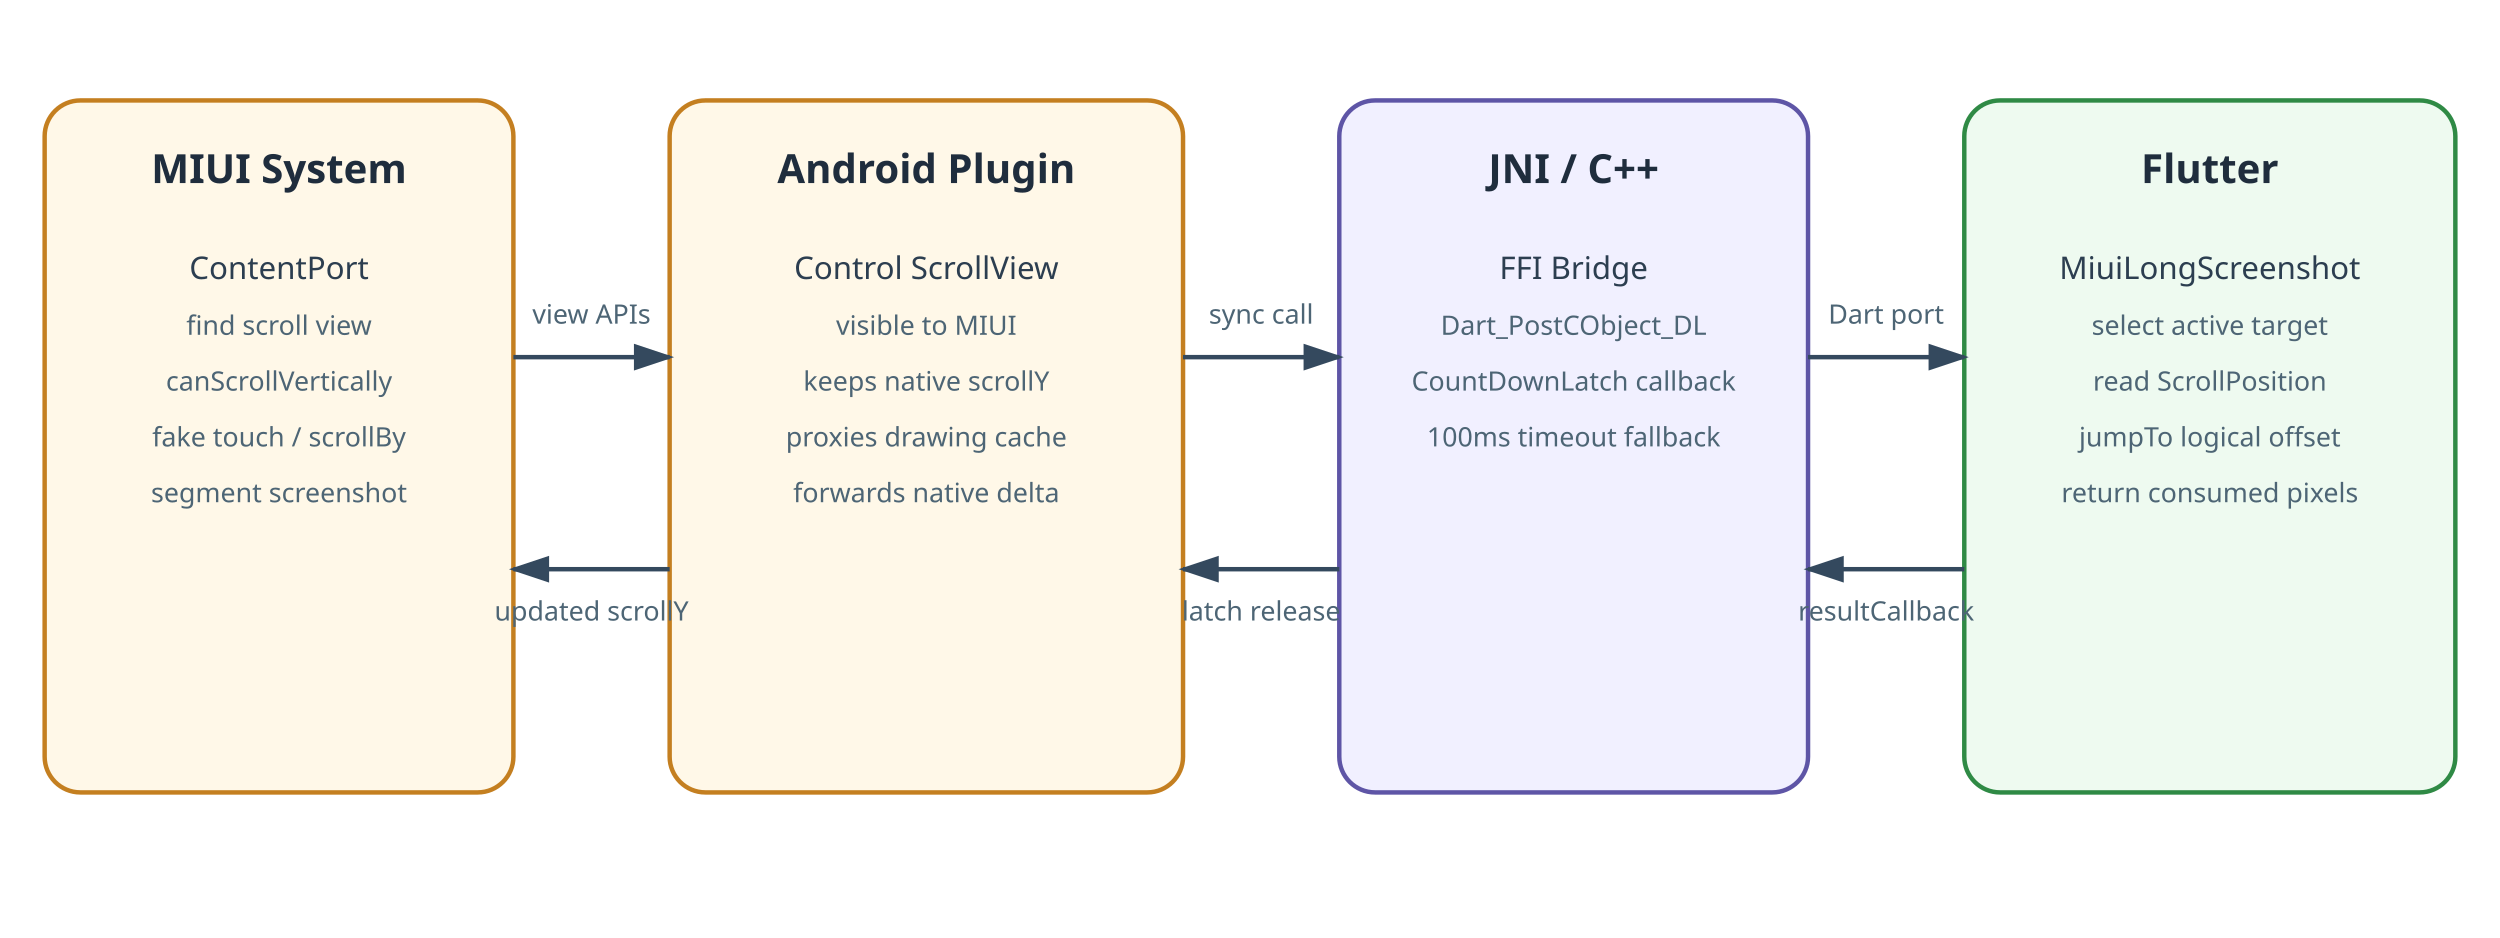
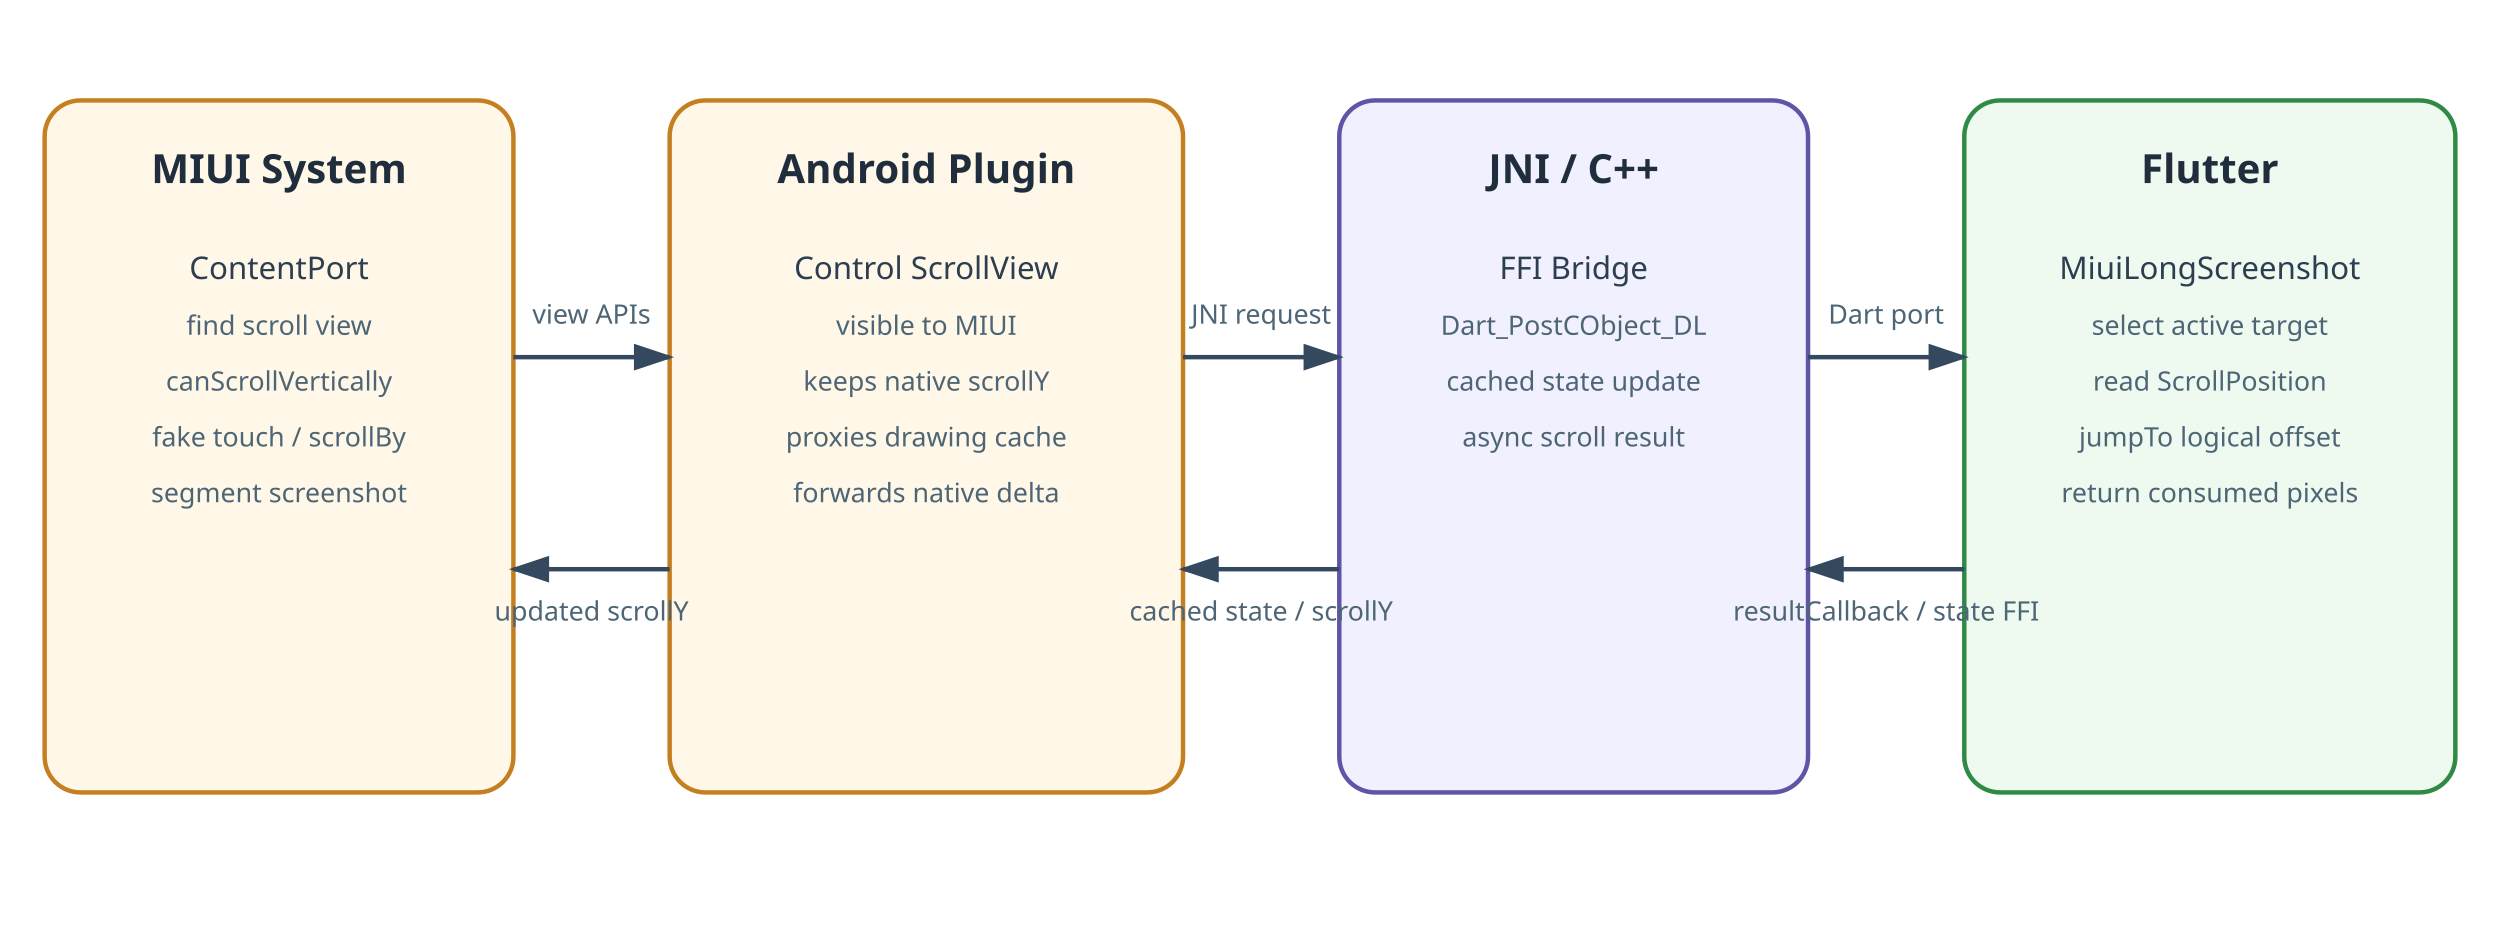
<svg xmlns="http://www.w3.org/2000/svg" width="1120" height="420" viewBox="0 0 1120 420">
  <defs>
    <marker id="arrow" markerWidth="10" markerHeight="10" refX="8" refY="3" orient="auto" markerUnits="strokeWidth">
      <path d="M0,0 L0,6 L9,3 z" fill="#34495e" />
    </marker>
    <style>
      .box { fill: #f8fbff; stroke: #3a6ea5; stroke-width: 2; rx: 16; }
      .native { fill: #fff8e8; stroke: #c47f20; }
      .dart { fill: #eefaf0; stroke: #2f8a45; }
      .cpp { fill: #f1f0ff; stroke: #5e55a6; }
      .title { font: 700 18px sans-serif; fill: #1f2d3d; }
      .text { font: 14px sans-serif; fill: #2c3e50; }
      .small { font: 12px sans-serif; fill: #4d6575; }
      .arrow { stroke: #34495e; stroke-width: 2; fill: none; marker-end: url(#arrow); }
    </style>
  </defs>
  <rect x="20" y="45" width="210" height="310" class="box native" />
  <text x="125" y="82" text-anchor="middle" class="title">MIUI System</text>
  <text x="125" y="125" text-anchor="middle" class="text">ContentPort</text>
  <text x="125" y="150" text-anchor="middle" class="small">find scroll view</text>
  <text x="125" y="175" text-anchor="middle" class="small">canScrollVertically</text>
  <text x="125" y="200" text-anchor="middle" class="small">fake touch / scrollBy</text>
  <text x="125" y="225" text-anchor="middle" class="small">segment screenshot</text>
  <rect x="300" y="45" width="230" height="310" class="box native" />
  <text x="415" y="82" text-anchor="middle" class="title">Android Plugin</text>
  <text x="415" y="125" text-anchor="middle" class="text">Control ScrollView</text>
  <text x="415" y="150" text-anchor="middle" class="small">visible to MIUI</text>
  <text x="415" y="175" text-anchor="middle" class="small">keeps native scrollY</text>
  <text x="415" y="200" text-anchor="middle" class="small">proxies drawing cache</text>
  <text x="415" y="225" text-anchor="middle" class="small">forwards native delta</text>
  <rect x="600" y="45" width="210" height="310" class="box cpp" />
  <text x="705" y="82" text-anchor="middle" class="title">JNI / C++</text>
  <text x="705" y="125" text-anchor="middle" class="text">FFI Bridge</text>
  <text x="705" y="150" text-anchor="middle" class="small">Dart_PostCObject_DL</text>
-   <text x="705" y="175" text-anchor="middle" class="small">CountDownLatch callback</text>
-   <text x="705" y="200" text-anchor="middle" class="small">100ms timeout fallback</text>
+   <text x="705" y="175" text-anchor="middle" class="small">cached state update</text>
+   <text x="705" y="200" text-anchor="middle" class="small">async scroll result</text>
  <rect x="880" y="45" width="220" height="310" class="box dart" />
  <text x="990" y="82" text-anchor="middle" class="title">Flutter</text>
  <text x="990" y="125" text-anchor="middle" class="text">MiuiLongScreenshot</text>
  <text x="990" y="150" text-anchor="middle" class="small">select active target</text>
  <text x="990" y="175" text-anchor="middle" class="small">read ScrollPosition</text>
  <text x="990" y="200" text-anchor="middle" class="small">jumpTo logical offset</text>
  <text x="990" y="225" text-anchor="middle" class="small">return consumed pixels</text>
  <path d="M230 160 H300" class="arrow" />
  <text x="265" y="145" text-anchor="middle" class="small">view APIs</text>
  <path d="M530 160 H600" class="arrow" />
-   <text x="565" y="145" text-anchor="middle" class="small">sync call</text>
+   <text x="565" y="145" text-anchor="middle" class="small">JNI request</text>
  <path d="M810 160 H880" class="arrow" />
  <text x="845" y="145" text-anchor="middle" class="small">Dart port</text>
  <path d="M880 255 H810" class="arrow" />
-   <text x="845" y="278" text-anchor="middle" class="small">resultCallback</text>
+   <text x="845" y="278" text-anchor="middle" class="small">resultCallback / state FFI</text>
  <path d="M600 255 H530" class="arrow" />
-   <text x="565" y="278" text-anchor="middle" class="small">latch release</text>
+   <text x="565" y="278" text-anchor="middle" class="small">cached state / scrollY</text>
  <path d="M300 255 H230" class="arrow" />
  <text x="265" y="278" text-anchor="middle" class="small">updated scrollY</text>
</svg>
